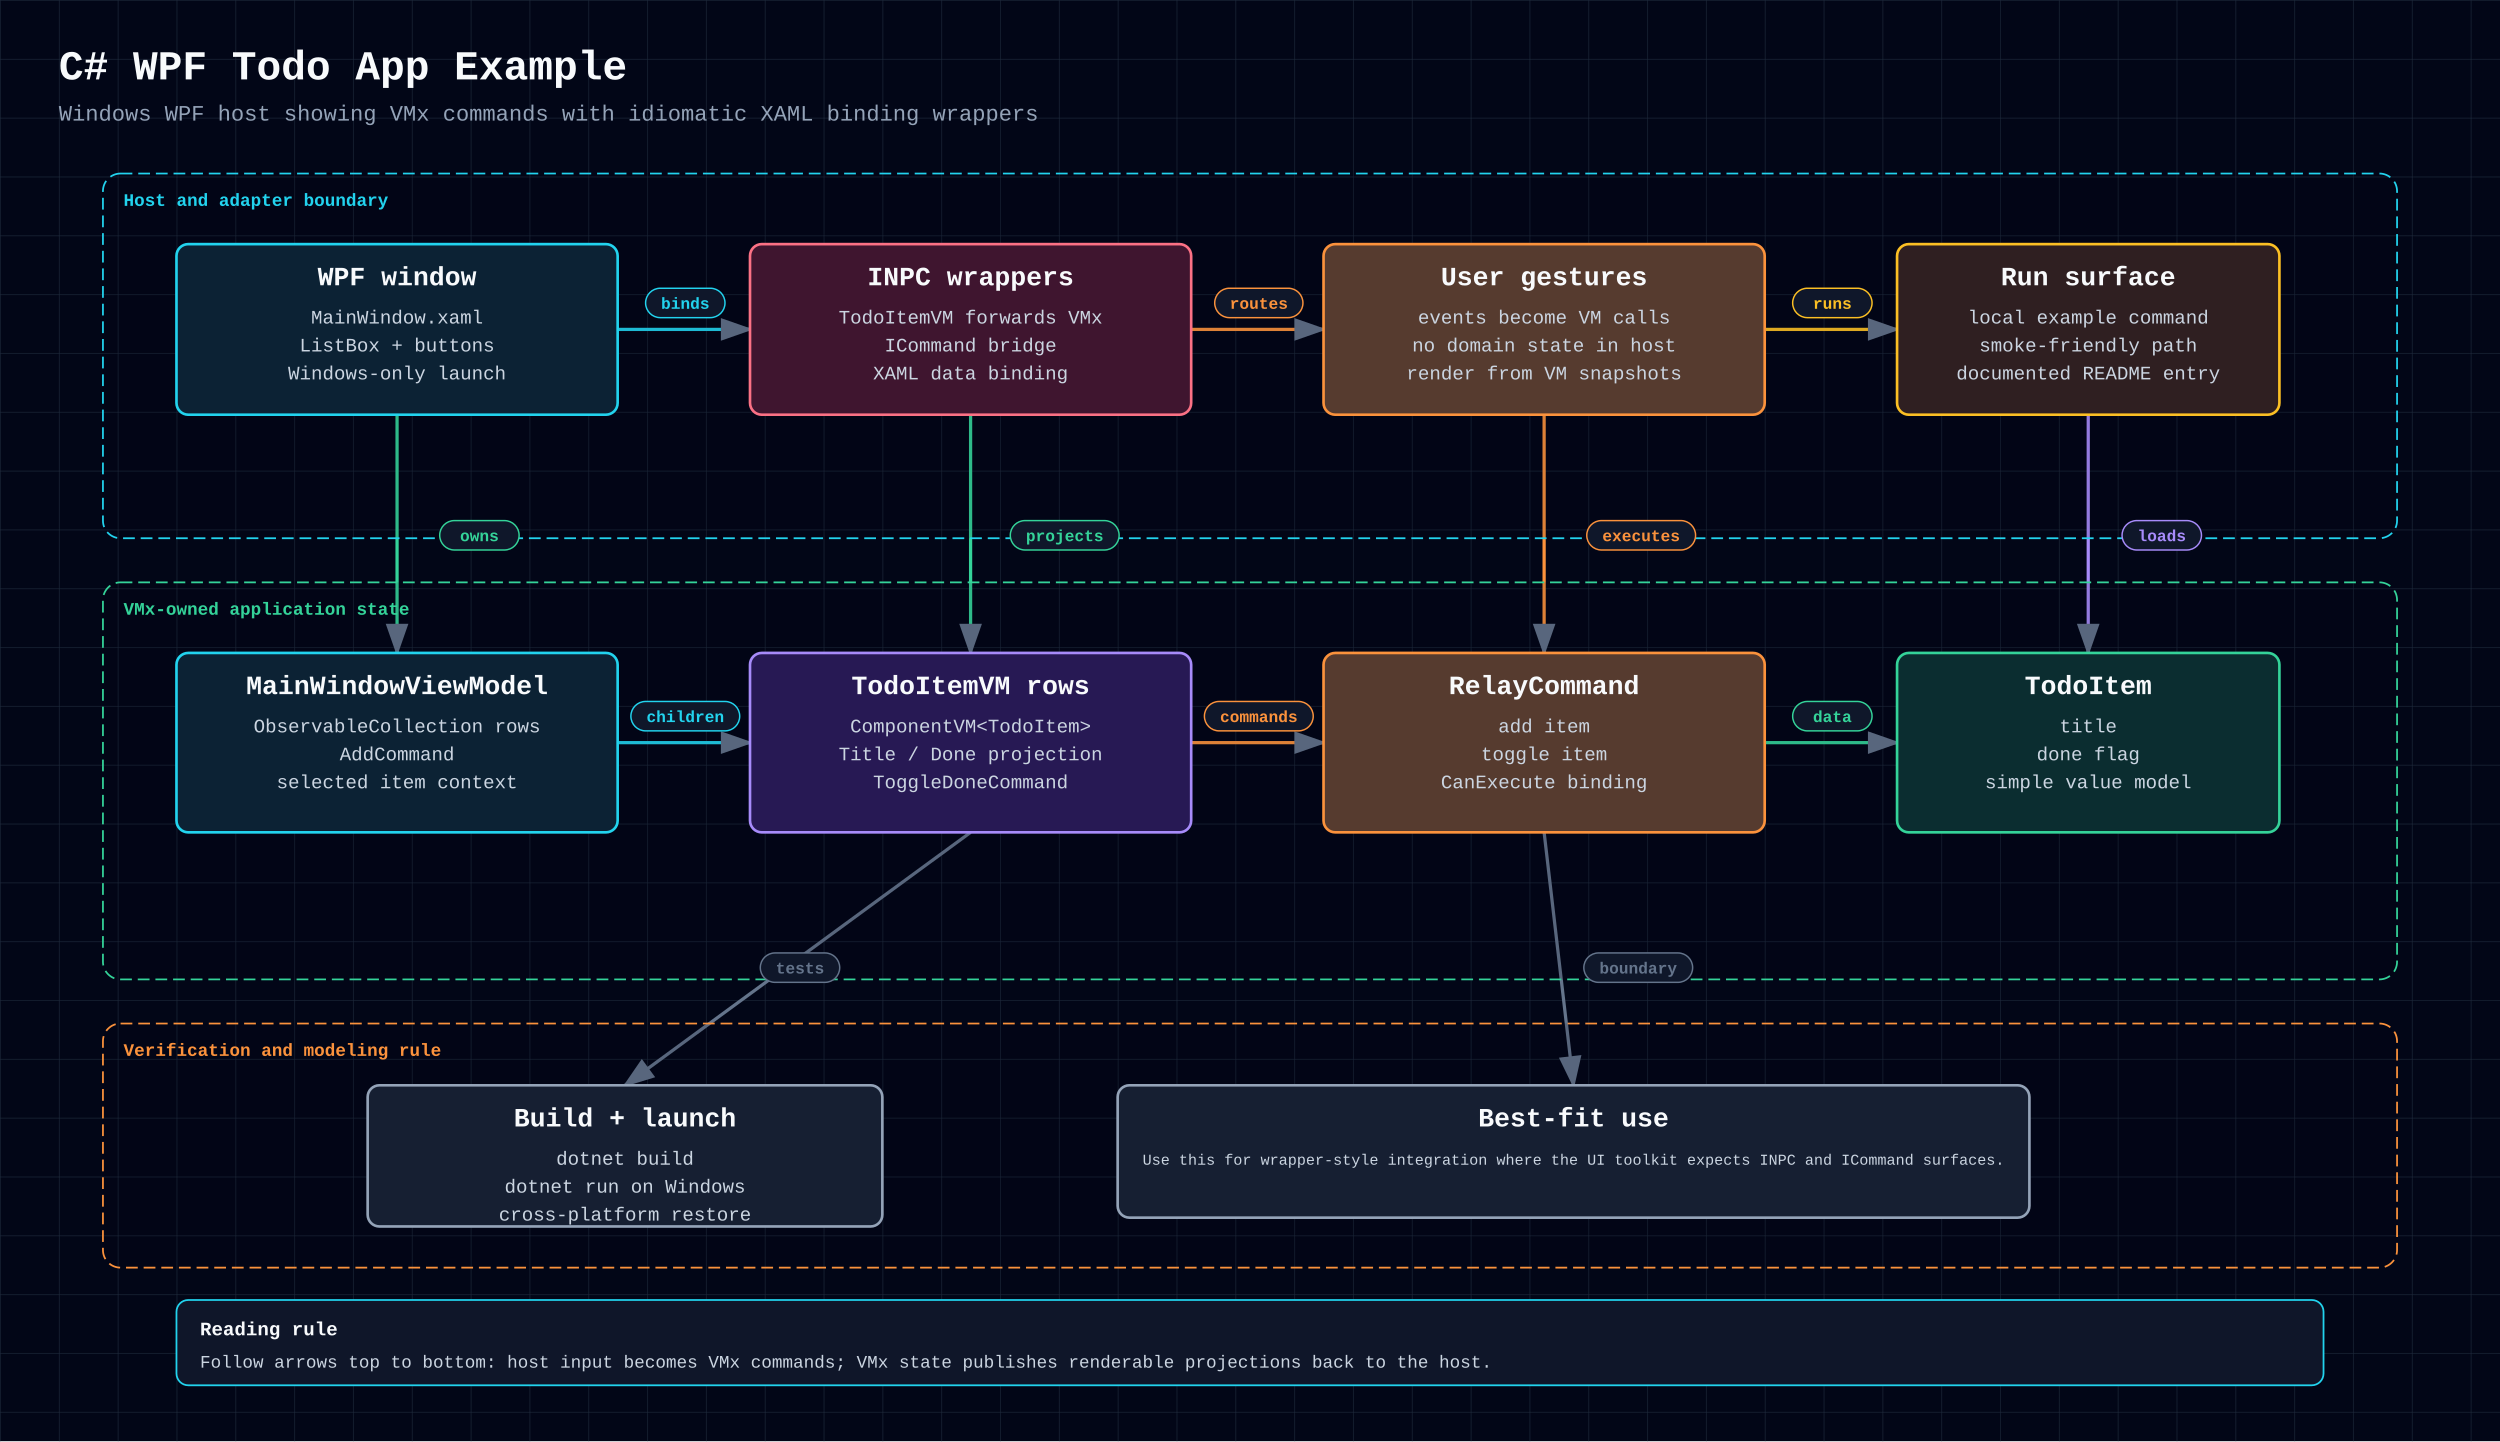
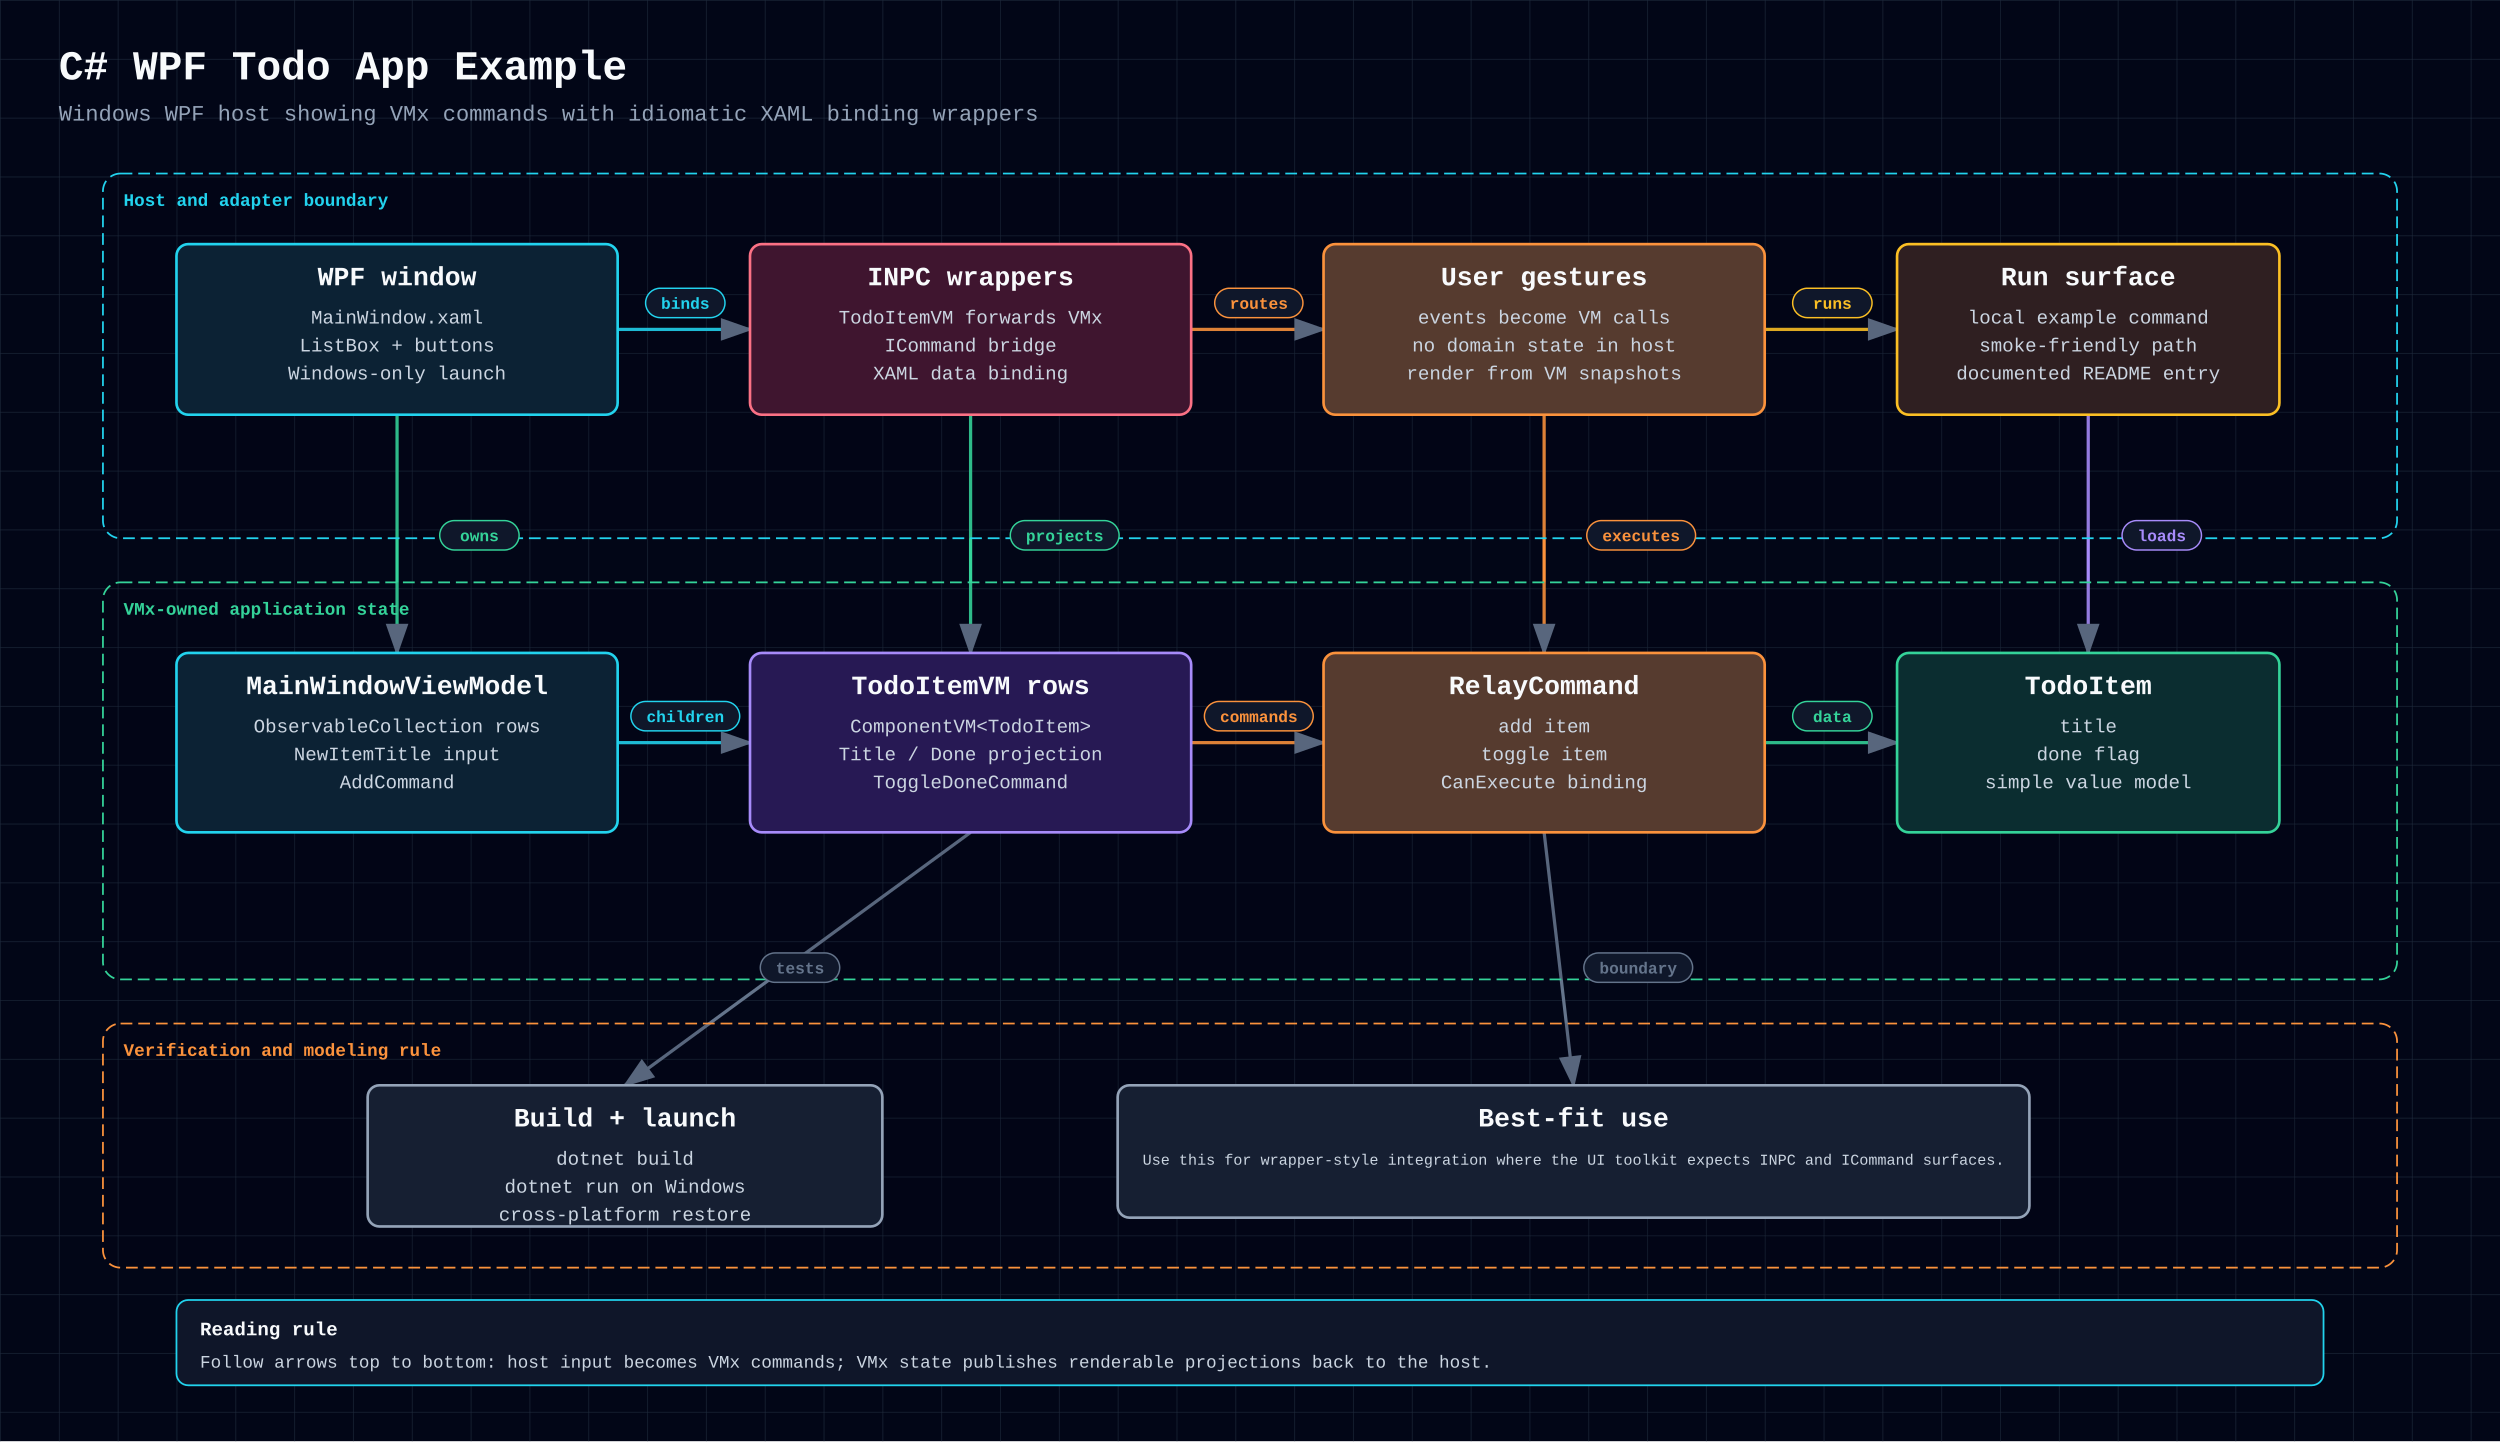
<svg xmlns="http://www.w3.org/2000/svg" width="1700" height="980" viewBox="0 0 1700 980" style="font-family: 'JetBrains Mono', ui-monospace, SFMono-Regular, Menlo, Monaco, Consolas, 'Liberation Mono', 'Courier New', monospace;">
  <defs>
    <style>
      text { font-family: 'JetBrains Mono', ui-monospace, SFMono-Regular, Menlo, Monaco, Consolas, 'Liberation Mono', 'Courier New', monospace; }
    </style>
    <pattern id="grid" width="40" height="40" patternUnits="userSpaceOnUse">
      <path d="M 40 0 L 0 0 0 40" fill="none" stroke="#1e293b" stroke-width="0.8" />
    </pattern>
    <marker id="arrowhead" markerWidth="10" markerHeight="7" refX="9" refY="3.5" orient="auto">
      <polygon points="0 0, 10 3.5, 0 7" fill="#64748b" />
    </marker>
  </defs>
  <rect width="100%" height="100%" fill="#020617" />
  <rect width="100%" height="100%" fill="url(#grid)" />
  <text x="40" y="54" fill="#f8fafc" font-size="28" font-weight="700" text-anchor="start">C# WPF Todo App Example</text>
  <text x="40" y="82" fill="#94a3b8" font-size="15" font-weight="400" text-anchor="start">Windows WPF host showing VMx commands with idiomatic XAML binding wrappers</text>
  <polyline points="420,224 510,224" fill="none" stroke="#22d3ee" stroke-width="2.2" marker-end="url(#arrowhead)" />
  <polyline points="810,224 900,224" fill="none" stroke="#fb923c" stroke-width="2.2" marker-end="url(#arrowhead)" />
  <polyline points="1200,224 1290,224" fill="none" stroke="#fbbf24" stroke-width="2.2" marker-end="url(#arrowhead)" />
  <polyline points="270,282 270,444" fill="none" stroke="#34d399" stroke-width="2.2" marker-end="url(#arrowhead)" />
  <polyline points="660,282 660,444" fill="none" stroke="#34d399" stroke-width="2.2" marker-end="url(#arrowhead)" />
  <polyline points="1050,282 1050,444" fill="none" stroke="#fb923c" stroke-width="2.2" marker-end="url(#arrowhead)" />
  <polyline points="1420,282 1420,444" fill="none" stroke="#a78bfa" stroke-width="2.2" marker-end="url(#arrowhead)" />
  <polyline points="420,505 510,505" fill="none" stroke="#22d3ee" stroke-width="2.2" marker-end="url(#arrowhead)" />
  <polyline points="810,505 900,505" fill="none" stroke="#fb923c" stroke-width="2.2" marker-end="url(#arrowhead)" />
  <polyline points="1200,505 1290,505" fill="none" stroke="#34d399" stroke-width="2.2" marker-end="url(#arrowhead)" />
  <polyline points="660,566 425,738" fill="none" stroke="#64748b" stroke-width="2.2" marker-end="url(#arrowhead)" />
  <polyline points="1050,566 1070,738" fill="none" stroke="#64748b" stroke-width="2.2" marker-end="url(#arrowhead)" />
  <rect x="70" y="118" width="1560" height="248" rx="12" fill="rgba(2, 6, 23, 0.12)" stroke="#22d3ee" stroke-width="1.2" stroke-dasharray="8 4" />
  <text x="84" y="140" fill="#22d3ee" font-size="12" font-weight="700" text-anchor="start">Host and adapter boundary</text>
  <rect x="70" y="396" width="1560" height="270" rx="12" fill="rgba(2, 6, 23, 0.12)" stroke="#34d399" stroke-width="1.2" stroke-dasharray="8 4" />
  <text x="84" y="418" fill="#34d399" font-size="12" font-weight="700" text-anchor="start">VMx-owned application state</text>
  <rect x="70" y="696" width="1560" height="166" rx="12" fill="rgba(2, 6, 23, 0.12)" stroke="#fb923c" stroke-width="1.2" stroke-dasharray="8 4" />
  <text x="84" y="718" fill="#fb923c" font-size="12" font-weight="700" text-anchor="start">Verification and modeling rule</text>
  <rect x="120" y="166" width="300" height="116" rx="8" fill="#0f172a" />
  <rect x="120" y="166" width="300" height="116" rx="8" fill="rgba(8, 51, 68, 0.4)" stroke="#22d3ee" stroke-width="1.8" />
  <text x="270" y="194" fill="#f8fafc" font-size="18" font-weight="700" text-anchor="middle">WPF window</text>
  <text x="270" y="220" fill="#cbd5e1" font-size="13" font-weight="400" text-anchor="middle">MainWindow.xaml</text>
  <text x="270" y="239" fill="#cbd5e1" font-size="13" font-weight="400" text-anchor="middle">ListBox + buttons</text>
  <text x="270" y="258" fill="#cbd5e1" font-size="13" font-weight="400" text-anchor="middle">Windows-only launch</text>
  <rect x="510" y="166" width="300" height="116" rx="8" fill="#0f172a" />
  <rect x="510" y="166" width="300" height="116" rx="8" fill="rgba(136, 19, 55, 0.4)" stroke="#fb7185" stroke-width="1.8" />
  <text x="660" y="194" fill="#f8fafc" font-size="18" font-weight="700" text-anchor="middle">INPC wrappers</text>
  <text x="660" y="220" fill="#cbd5e1" font-size="13" font-weight="400" text-anchor="middle">TodoItemVM forwards VMx</text>
  <text x="660" y="239" fill="#cbd5e1" font-size="13" font-weight="400" text-anchor="middle">ICommand bridge</text>
  <text x="660" y="258" fill="#cbd5e1" font-size="13" font-weight="400" text-anchor="middle">XAML data binding</text>
  <rect x="900" y="166" width="300" height="116" rx="8" fill="#0f172a" />
  <rect x="900" y="166" width="300" height="116" rx="8" fill="rgba(251, 146, 60, 0.3)" stroke="#fb923c" stroke-width="1.8" />
  <text x="1050" y="194" fill="#f8fafc" font-size="18" font-weight="700" text-anchor="middle">User gestures</text>
  <text x="1050" y="220" fill="#cbd5e1" font-size="13" font-weight="400" text-anchor="middle">events become VM calls</text>
  <text x="1050" y="239" fill="#cbd5e1" font-size="13" font-weight="400" text-anchor="middle">no domain state in host</text>
  <text x="1050" y="258" fill="#cbd5e1" font-size="13" font-weight="400" text-anchor="middle">render from VM snapshots</text>
  <rect x="1290" y="166" width="260" height="116" rx="8" fill="#0f172a" />
  <rect x="1290" y="166" width="260" height="116" rx="8" fill="rgba(120, 53, 15, 0.3)" stroke="#fbbf24" stroke-width="1.8" />
  <text x="1420" y="194" fill="#f8fafc" font-size="18" font-weight="700" text-anchor="middle">Run surface</text>
  <text x="1420" y="220" fill="#cbd5e1" font-size="13" font-weight="400" text-anchor="middle">local example command</text>
  <text x="1420" y="239" fill="#cbd5e1" font-size="13" font-weight="400" text-anchor="middle">smoke-friendly path</text>
  <text x="1420" y="258" fill="#cbd5e1" font-size="13" font-weight="400" text-anchor="middle">documented README entry</text>
  <rect x="120" y="444" width="300" height="122" rx="8" fill="#0f172a" />
  <rect x="120" y="444" width="300" height="122" rx="8" fill="rgba(8, 51, 68, 0.4)" stroke="#22d3ee" stroke-width="1.8" />
  <text x="270" y="472" fill="#f8fafc" font-size="18" font-weight="700" text-anchor="middle">MainWindowViewModel</text>
  <text x="270" y="498" fill="#cbd5e1" font-size="13" font-weight="400" text-anchor="middle">ObservableCollection rows</text>
-   <text x="270" y="517" fill="#cbd5e1" font-size="13" font-weight="400" text-anchor="middle">AddCommand</text>
-   <text x="270" y="536" fill="#cbd5e1" font-size="13" font-weight="400" text-anchor="middle">selected item context</text>
+   <text x="270" y="517" fill="#cbd5e1" font-size="13" font-weight="400" text-anchor="middle">NewItemTitle input</text>
+   <text x="270" y="536" fill="#cbd5e1" font-size="13" font-weight="400" text-anchor="middle">AddCommand</text>
  <rect x="510" y="444" width="300" height="122" rx="8" fill="#0f172a" />
  <rect x="510" y="444" width="300" height="122" rx="8" fill="rgba(76, 29, 149, 0.4)" stroke="#a78bfa" stroke-width="1.8" />
  <text x="660" y="472" fill="#f8fafc" font-size="18" font-weight="700" text-anchor="middle">TodoItemVM rows</text>
  <text x="660" y="498" fill="#cbd5e1" font-size="13" font-weight="400" text-anchor="middle">ComponentVM&lt;TodoItem&gt;</text>
  <text x="660" y="517" fill="#cbd5e1" font-size="13" font-weight="400" text-anchor="middle">Title / Done projection</text>
  <text x="660" y="536" fill="#cbd5e1" font-size="13" font-weight="400" text-anchor="middle">ToggleDoneCommand</text>
  <rect x="900" y="444" width="300" height="122" rx="8" fill="#0f172a" />
  <rect x="900" y="444" width="300" height="122" rx="8" fill="rgba(251, 146, 60, 0.3)" stroke="#fb923c" stroke-width="1.8" />
  <text x="1050" y="472" fill="#f8fafc" font-size="18" font-weight="700" text-anchor="middle">RelayCommand</text>
  <text x="1050" y="498" fill="#cbd5e1" font-size="13" font-weight="400" text-anchor="middle">add item</text>
  <text x="1050" y="517" fill="#cbd5e1" font-size="13" font-weight="400" text-anchor="middle">toggle item</text>
  <text x="1050" y="536" fill="#cbd5e1" font-size="13" font-weight="400" text-anchor="middle">CanExecute binding</text>
  <rect x="1290" y="444" width="260" height="122" rx="8" fill="#0f172a" />
  <rect x="1290" y="444" width="260" height="122" rx="8" fill="rgba(6, 78, 59, 0.4)" stroke="#34d399" stroke-width="1.8" />
  <text x="1420" y="472" fill="#f8fafc" font-size="18" font-weight="700" text-anchor="middle">TodoItem</text>
  <text x="1420" y="498" fill="#cbd5e1" font-size="13" font-weight="400" text-anchor="middle">title</text>
  <text x="1420" y="517" fill="#cbd5e1" font-size="13" font-weight="400" text-anchor="middle">done flag</text>
  <text x="1420" y="536" fill="#cbd5e1" font-size="13" font-weight="400" text-anchor="middle">simple value model</text>
  <rect x="250" y="738" width="350" height="96" rx="8" fill="#0f172a" />
  <rect x="250" y="738" width="350" height="96" rx="8" fill="rgba(30, 41, 59, 0.5)" stroke="#94a3b8" stroke-width="1.8" />
  <text x="425" y="766" fill="#f8fafc" font-size="18" font-weight="700" text-anchor="middle">Build + launch</text>
  <text x="425" y="792" fill="#cbd5e1" font-size="13" font-weight="400" text-anchor="middle">dotnet build</text>
  <text x="425" y="811" fill="#cbd5e1" font-size="13" font-weight="400" text-anchor="middle">dotnet run on Windows</text>
  <text x="425" y="830" fill="#cbd5e1" font-size="13" font-weight="400" text-anchor="middle">cross-platform restore</text>
  <rect x="760" y="738" width="620" height="90" rx="8" fill="#0f172a" />
  <rect x="760" y="738" width="620" height="90" rx="8" fill="rgba(30, 41, 59, 0.5)" stroke="#94a3b8" stroke-width="1.8" />
  <text x="1070" y="766" fill="#f8fafc" font-size="18" font-weight="700" text-anchor="middle">Best-fit use</text>
  <text x="1070" y="792" fill="#cbd5e1" font-size="10.28" font-weight="400" text-anchor="middle">Use this for wrapper-style integration where the UI toolkit expects INPC and ICommand surfaces.</text>
  <rect x="120" y="884" width="1460" height="58" rx="8" fill="#0f172a" />
  <rect x="120" y="884" width="1460" height="58" rx="8" fill="rgba(15, 23, 42, 0.94)" stroke="#22d3ee" stroke-width="1.2" />
  <text x="136" y="908" fill="#f8fafc" font-size="13" font-weight="700" text-anchor="start">Reading rule</text>
  <text x="136" y="930" fill="#cbd5e1" font-size="12" font-weight="400" text-anchor="start">Follow arrows top to bottom: host input becomes VMx commands; VMx state publishes renderable projections back to the host.</text>
  <rect x="439" y="196" width="54" height="20" rx="10" fill="#0f172a" stroke="#22d3ee" stroke-width="1" />
  <text x="466" y="210" fill="#22d3ee" font-size="11" font-weight="700" text-anchor="middle">binds</text>
  <rect x="826" y="196" width="60" height="20" rx="10" fill="#0f172a" stroke="#fb923c" stroke-width="1" />
  <text x="856" y="210" fill="#fb923c" font-size="11" font-weight="700" text-anchor="middle">routes</text>
  <rect x="1219" y="196" width="54" height="20" rx="10" fill="#0f172a" stroke="#fbbf24" stroke-width="1" />
  <text x="1246" y="210" fill="#fbbf24" font-size="11" font-weight="700" text-anchor="middle">runs</text>
  <rect x="299" y="354" width="54" height="20" rx="10" fill="#0f172a" stroke="#34d399" stroke-width="1" />
  <text x="326" y="368" fill="#34d399" font-size="11" font-weight="700" text-anchor="middle">owns</text>
  <rect x="687" y="354" width="74" height="20" rx="10" fill="#0f172a" stroke="#34d399" stroke-width="1" />
  <text x="724" y="368" fill="#34d399" font-size="11" font-weight="700" text-anchor="middle">projects</text>
  <rect x="1079" y="354" width="74" height="20" rx="10" fill="#0f172a" stroke="#fb923c" stroke-width="1" />
  <text x="1116" y="368" fill="#fb923c" font-size="11" font-weight="700" text-anchor="middle">executes</text>
  <rect x="1443" y="354" width="54" height="20" rx="10" fill="#0f172a" stroke="#a78bfa" stroke-width="1" />
  <text x="1470" y="368" fill="#a78bfa" font-size="11" font-weight="700" text-anchor="middle">loads</text>
  <rect x="429" y="477" width="74" height="20" rx="10" fill="#0f172a" stroke="#22d3ee" stroke-width="1" />
  <text x="466" y="491" fill="#22d3ee" font-size="11" font-weight="700" text-anchor="middle">children</text>
  <rect x="819" y="477" width="74" height="20" rx="10" fill="#0f172a" stroke="#fb923c" stroke-width="1" />
  <text x="856" y="491" fill="#fb923c" font-size="11" font-weight="700" text-anchor="middle">commands</text>
  <rect x="1219" y="477" width="54" height="20" rx="10" fill="#0f172a" stroke="#34d399" stroke-width="1" />
  <text x="1246" y="491" fill="#34d399" font-size="11" font-weight="700" text-anchor="middle">data</text>
  <rect x="517" y="648" width="54" height="20" rx="10" fill="#0f172a" stroke="#64748b" stroke-width="1" />
  <text x="544" y="662" fill="#64748b" font-size="11" font-weight="700" text-anchor="middle">tests</text>
  <rect x="1077" y="648" width="74" height="20" rx="10" fill="#0f172a" stroke="#64748b" stroke-width="1" />
  <text x="1114" y="662" fill="#64748b" font-size="11" font-weight="700" text-anchor="middle">boundary</text>
</svg>
